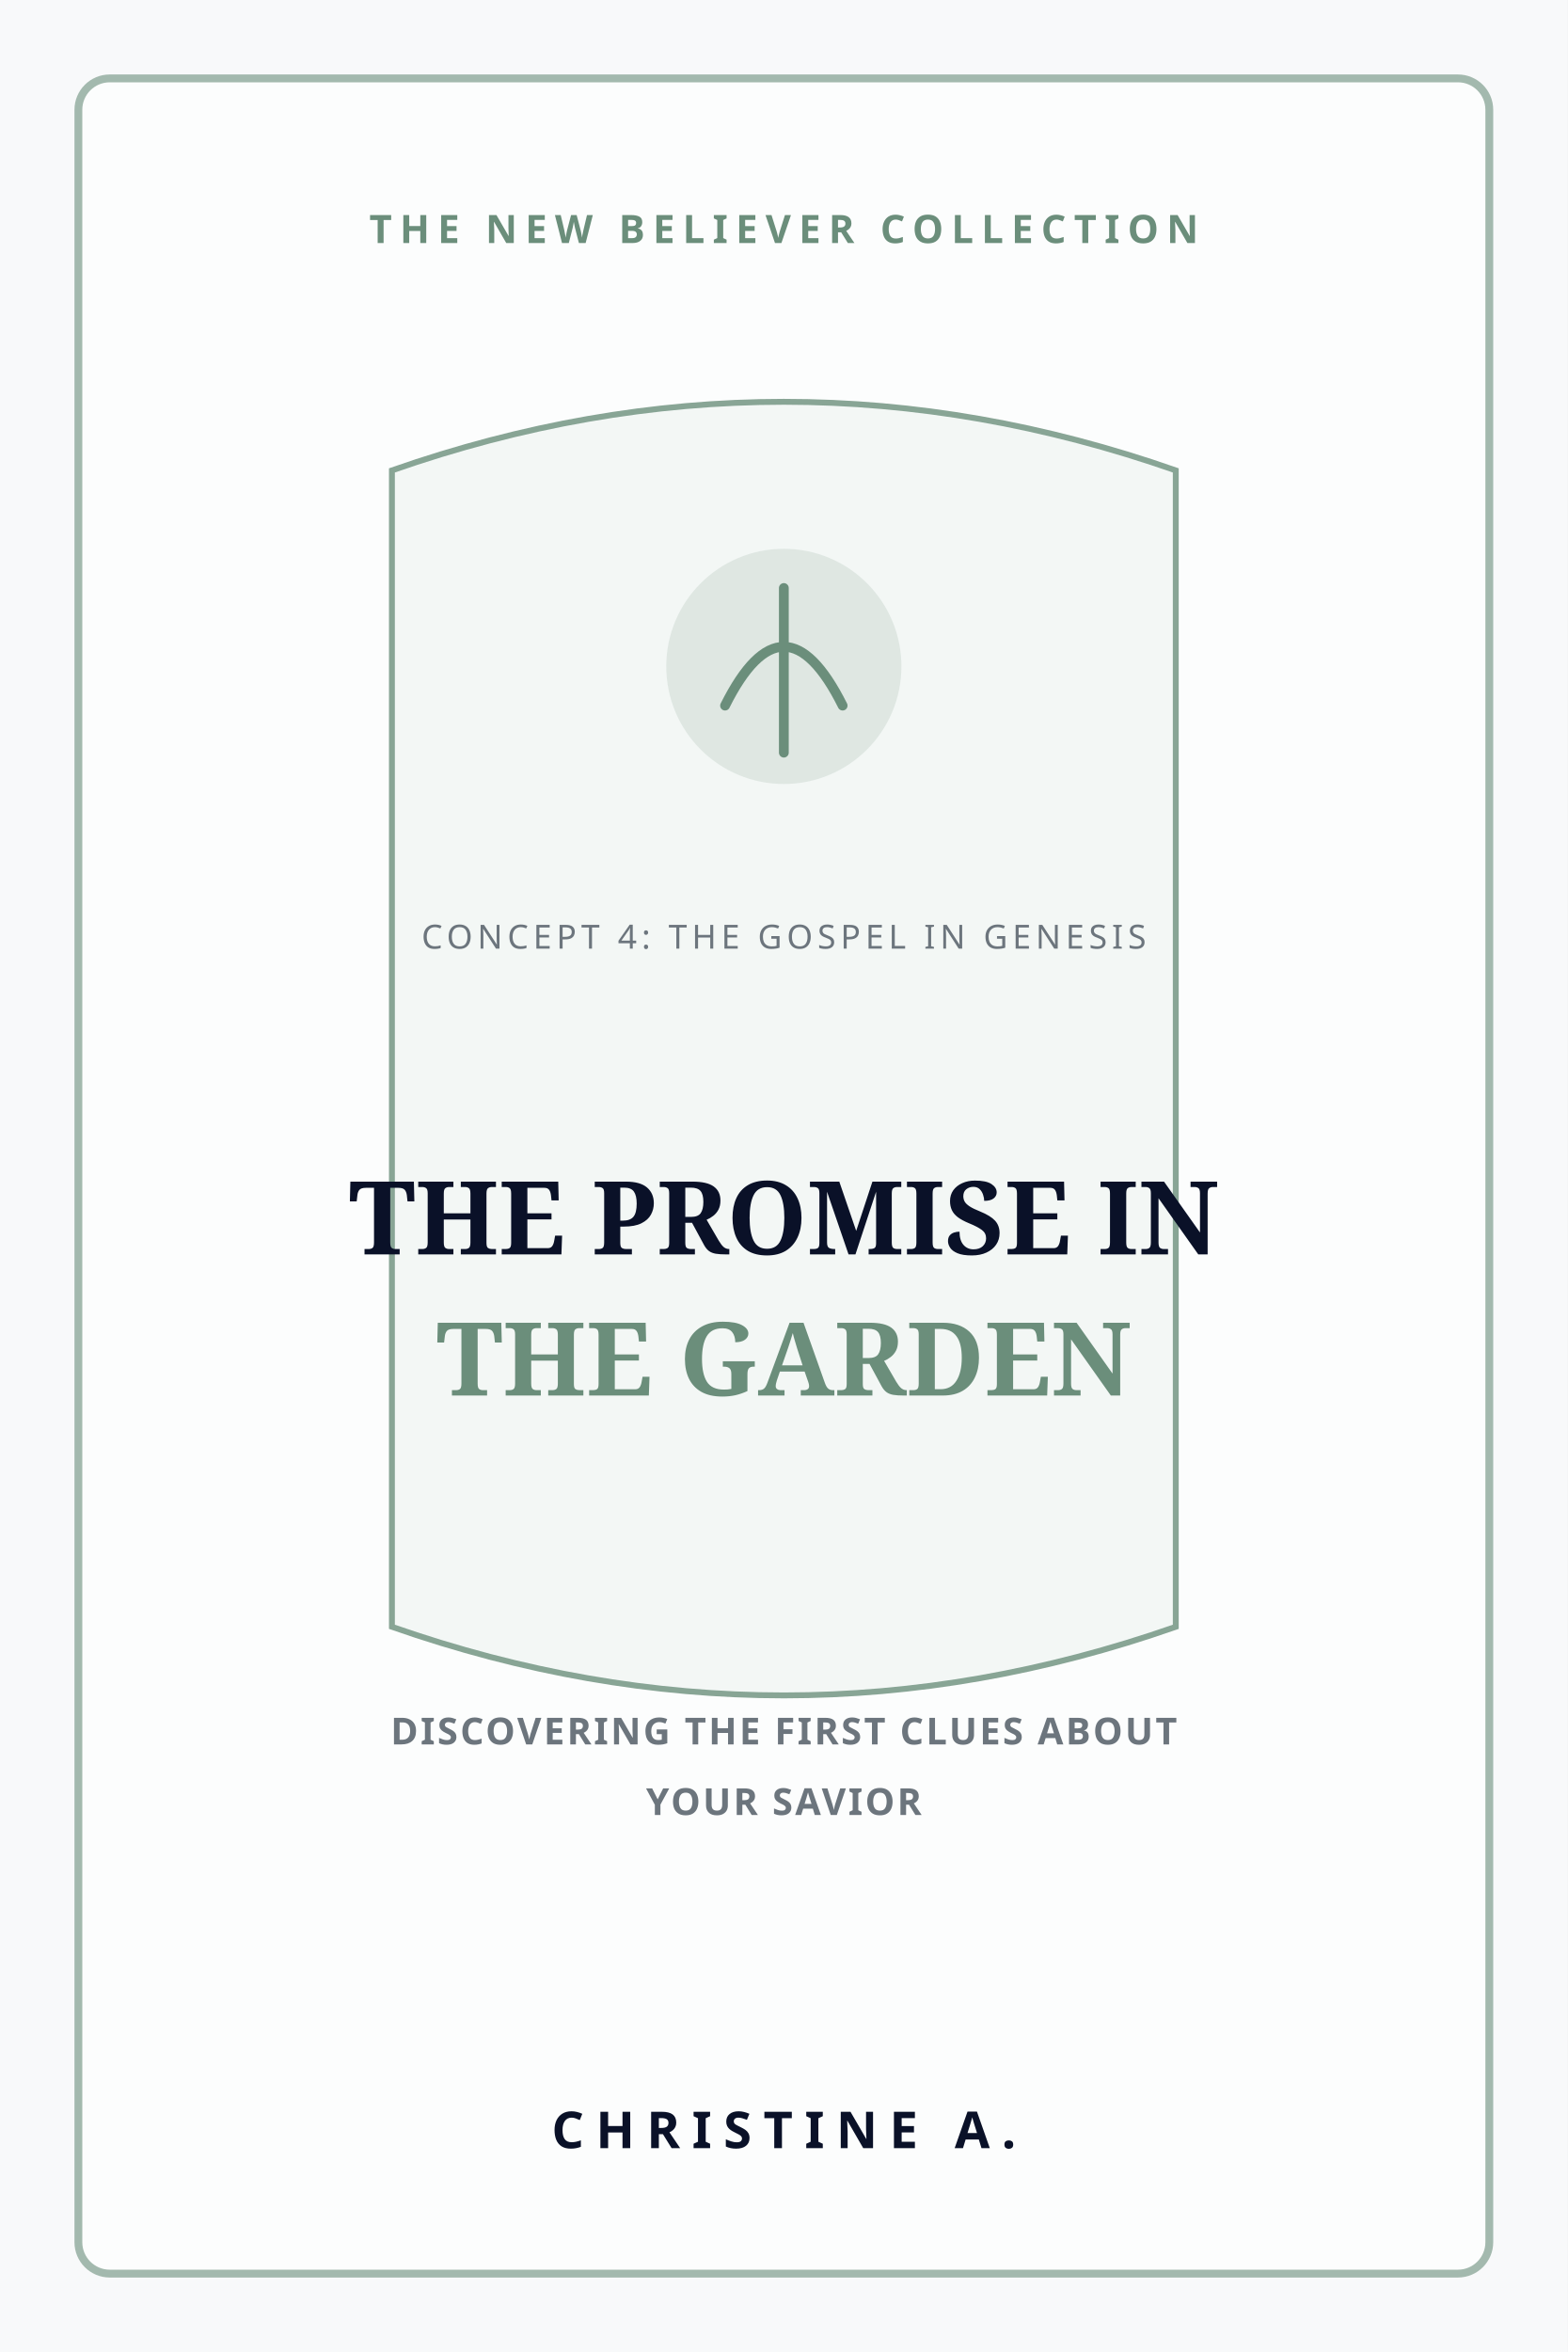
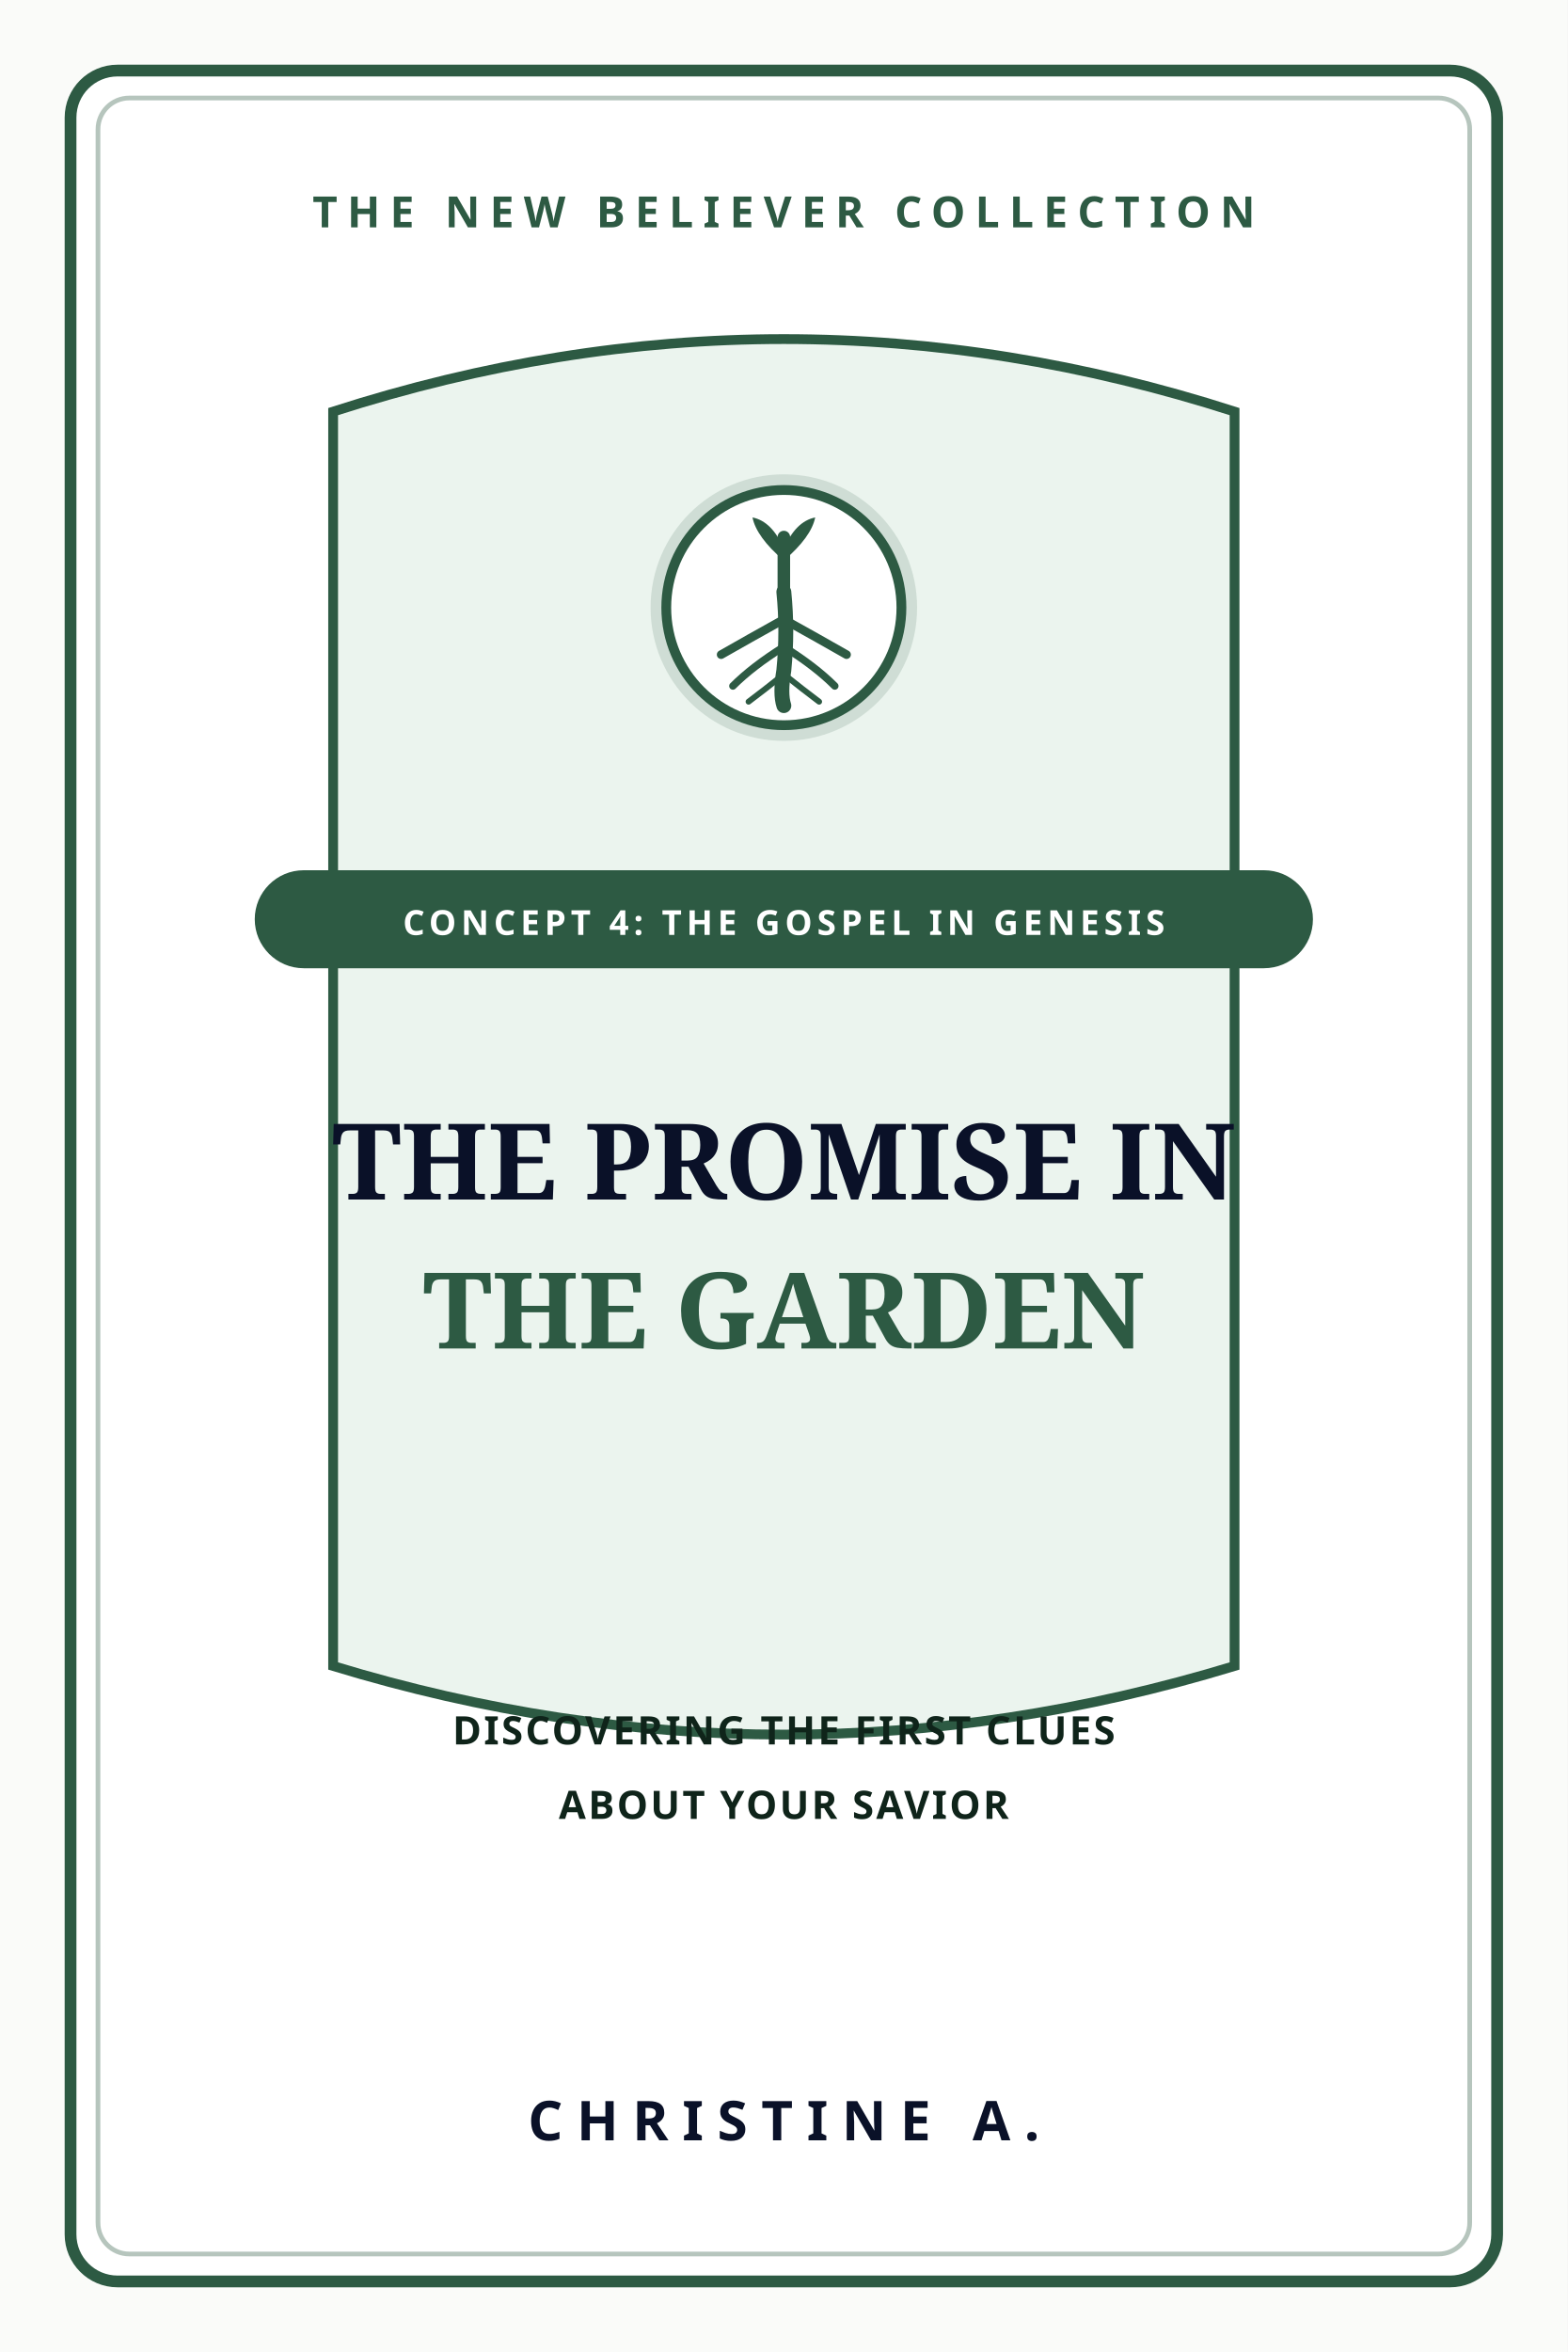
<svg xmlns="http://www.w3.org/2000/svg" viewBox="0 0 400 600" width="100%" height="100%">
-   <rect width="100%" height="100%" fill="#F8F9FA" />
-   <rect x="20" y="20" width="360" height="560" rx="8" fill="#FFFFFF" stroke="#6B8E7B" stroke-width="2" opacity="0.6" />
-   <path d="M 100 120 Q 200 85 300 120 L 300 415 Q 200 450 100 415 Z" fill="#F1F5F3" stroke="#6B8E7B" stroke-width="1.5" opacity="0.8" />
-   <circle cx="200" cy="170" r="30" fill="#6B8E7B" opacity="0.15" />
-   <path d="M 185 180 Q 200 150 215 180 M 200 150 L 200 192" stroke="#6B8E7B" stroke-width="2.5" fill="none" stroke-linecap="round" />
-   <text x="200" y="62" font-family="'Montserrat', sans-serif" font-size="10" font-weight="bold" fill="#6B8E7B" text-anchor="middle" letter-spacing="2">THE NEW BELIEVER COLLECTION</text>
-   <text x="200" y="242" font-family="'Montserrat', sans-serif" font-size="8.5" fill="#6C757D" text-anchor="middle" letter-spacing="1.2">CONCEPT 4: THE GOSPEL IN GENESIS</text>
-   <text x="200" y="320" font-family="'Playfair Display', Georgia, serif" font-size="26" font-weight="bold" fill="#0A1128" text-anchor="middle">THE PROMISE IN</text>
-   <text x="200" y="356" font-family="'Playfair Display', Georgia, serif" font-size="26" font-weight="bold" fill="#6B8E7B" text-anchor="middle">THE GARDEN</text>
-   <text x="200" y="445" font-family="'Montserrat', sans-serif" font-size="9.5" font-weight="600" fill="#6C757D" text-anchor="middle" letter-spacing="0.6">DISCOVERING THE FIRST CLUES ABOUT</text>
-   <text x="200" y="463" font-family="'Montserrat', sans-serif" font-size="9.5" font-weight="600" fill="#6C757D" text-anchor="middle" letter-spacing="0.6">YOUR SAVIOR</text>
-   <text x="200" y="548" font-family="'Montserrat', sans-serif" font-size="13" font-weight="bold" fill="#0A1128" text-anchor="middle" letter-spacing="3">CHRISTINE A.</text>
+   <rect width="100%" height="100%" fill="#FAFBF9" />
+   <rect x="18" y="18" width="364" height="564" rx="12" fill="#FFFFFF" stroke="#2D5A43" stroke-width="3" />
+   <rect x="25" y="25" width="350" height="550" rx="8" fill="none" stroke="#2D5A43" stroke-width="1.2" opacity="0.35" />
+   <path d="M 85 105 Q 200 68 315 105 L 315 425 Q 200 460 85 425 Z" fill="#EBF4EE" stroke="#2D5A43" stroke-width="2.5" />
+   <g transform="translate(200, 155)">
+     <circle cx="0" cy="0" r="34" fill="#2D5A43" opacity="0.15" />
+     <circle cx="0" cy="0" r="30" fill="#FFFFFF" stroke="#2D5A43" stroke-width="2.5" />
+     <path d="M 0 -18 L 0 -4" stroke="#2D5A43" stroke-width="3.2" stroke-linecap="round" />
+     <path d="M 0 -12 Q -7 -18 -8 -23 Q -3 -22 0 -15" fill="#2D5A43" />
+     <path d="M 0 -12 Q 7 -18 8 -23 Q 3 -22 0 -15" fill="#2D5A43" />
+     <path d="M 0 -4 Q 1 6 0 16 Q -1 22 0 25" stroke="#2D5A43" stroke-width="3.8" fill="none" stroke-linecap="round" />
+     <path d="M 0 3 Q -9 8 -16 12" stroke="#2D5A43" stroke-width="2.2" fill="none" stroke-linecap="round" />
+     <path d="M 0 3 Q 9 8 16 12" stroke="#2D5A43" stroke-width="2.2" fill="none" stroke-linecap="round" />
+     <path d="M 0 10 Q -8 15 -13 20" stroke="#2D5A43" stroke-width="1.9" fill="none" stroke-linecap="round" />
+     <path d="M 0 10 Q 8 15 13 20" stroke="#2D5A43" stroke-width="1.9" fill="none" stroke-linecap="round" />
+     <path d="M 0 17 Q -5 21 -9 24" stroke="#2D5A43" stroke-width="1.5" fill="none" stroke-linecap="round" />
+     <path d="M 0 17 Q 5 21 9 24" stroke="#2D5A43" stroke-width="1.5" fill="none" stroke-linecap="round" />
+   </g>
+   <text x="200" y="58" font-family="'Montserrat', system-ui, sans-serif" font-size="11" font-weight="800" fill="#2D5A43" text-anchor="middle" letter-spacing="2.5">THE NEW BELIEVER COLLECTION</text>
+   <rect x="65" y="222" width="270" height="25" rx="12.5" fill="#2D5A43" />
+   <text x="200" y="238.5" font-family="'Montserrat', system-ui, sans-serif" font-size="8.8" font-weight="800" fill="#FFFFFF" text-anchor="middle" letter-spacing="1.2">CONCEPT 4: THE GOSPEL IN GENESIS</text>
+   <text x="200" y="306" font-family="'Playfair Display', Georgia, serif" font-size="27" font-weight="bold" fill="#0A1128" text-anchor="middle">THE PROMISE IN</text>
+   <text x="200" y="344" font-family="'Playfair Display', Georgia, serif" font-size="27" font-weight="bold" fill="#2D5A43" text-anchor="middle">THE GARDEN</text>
+   <text x="200" y="445" font-family="'Montserrat', system-ui, sans-serif" font-size="10" font-weight="800" fill="#0F241A" text-anchor="middle" letter-spacing="0.6">DISCOVERING THE FIRST CLUES</text>
+   <text x="200" y="464" font-family="'Montserrat', system-ui, sans-serif" font-size="10" font-weight="800" fill="#0F241A" text-anchor="middle" letter-spacing="0.6">ABOUT YOUR SAVIOR</text>
+   <text x="200" y="546" font-family="'Montserrat', system-ui, sans-serif" font-size="14" font-weight="800" fill="#0A1128" text-anchor="middle" letter-spacing="3.5">CHRISTINE A.</text>
</svg>
